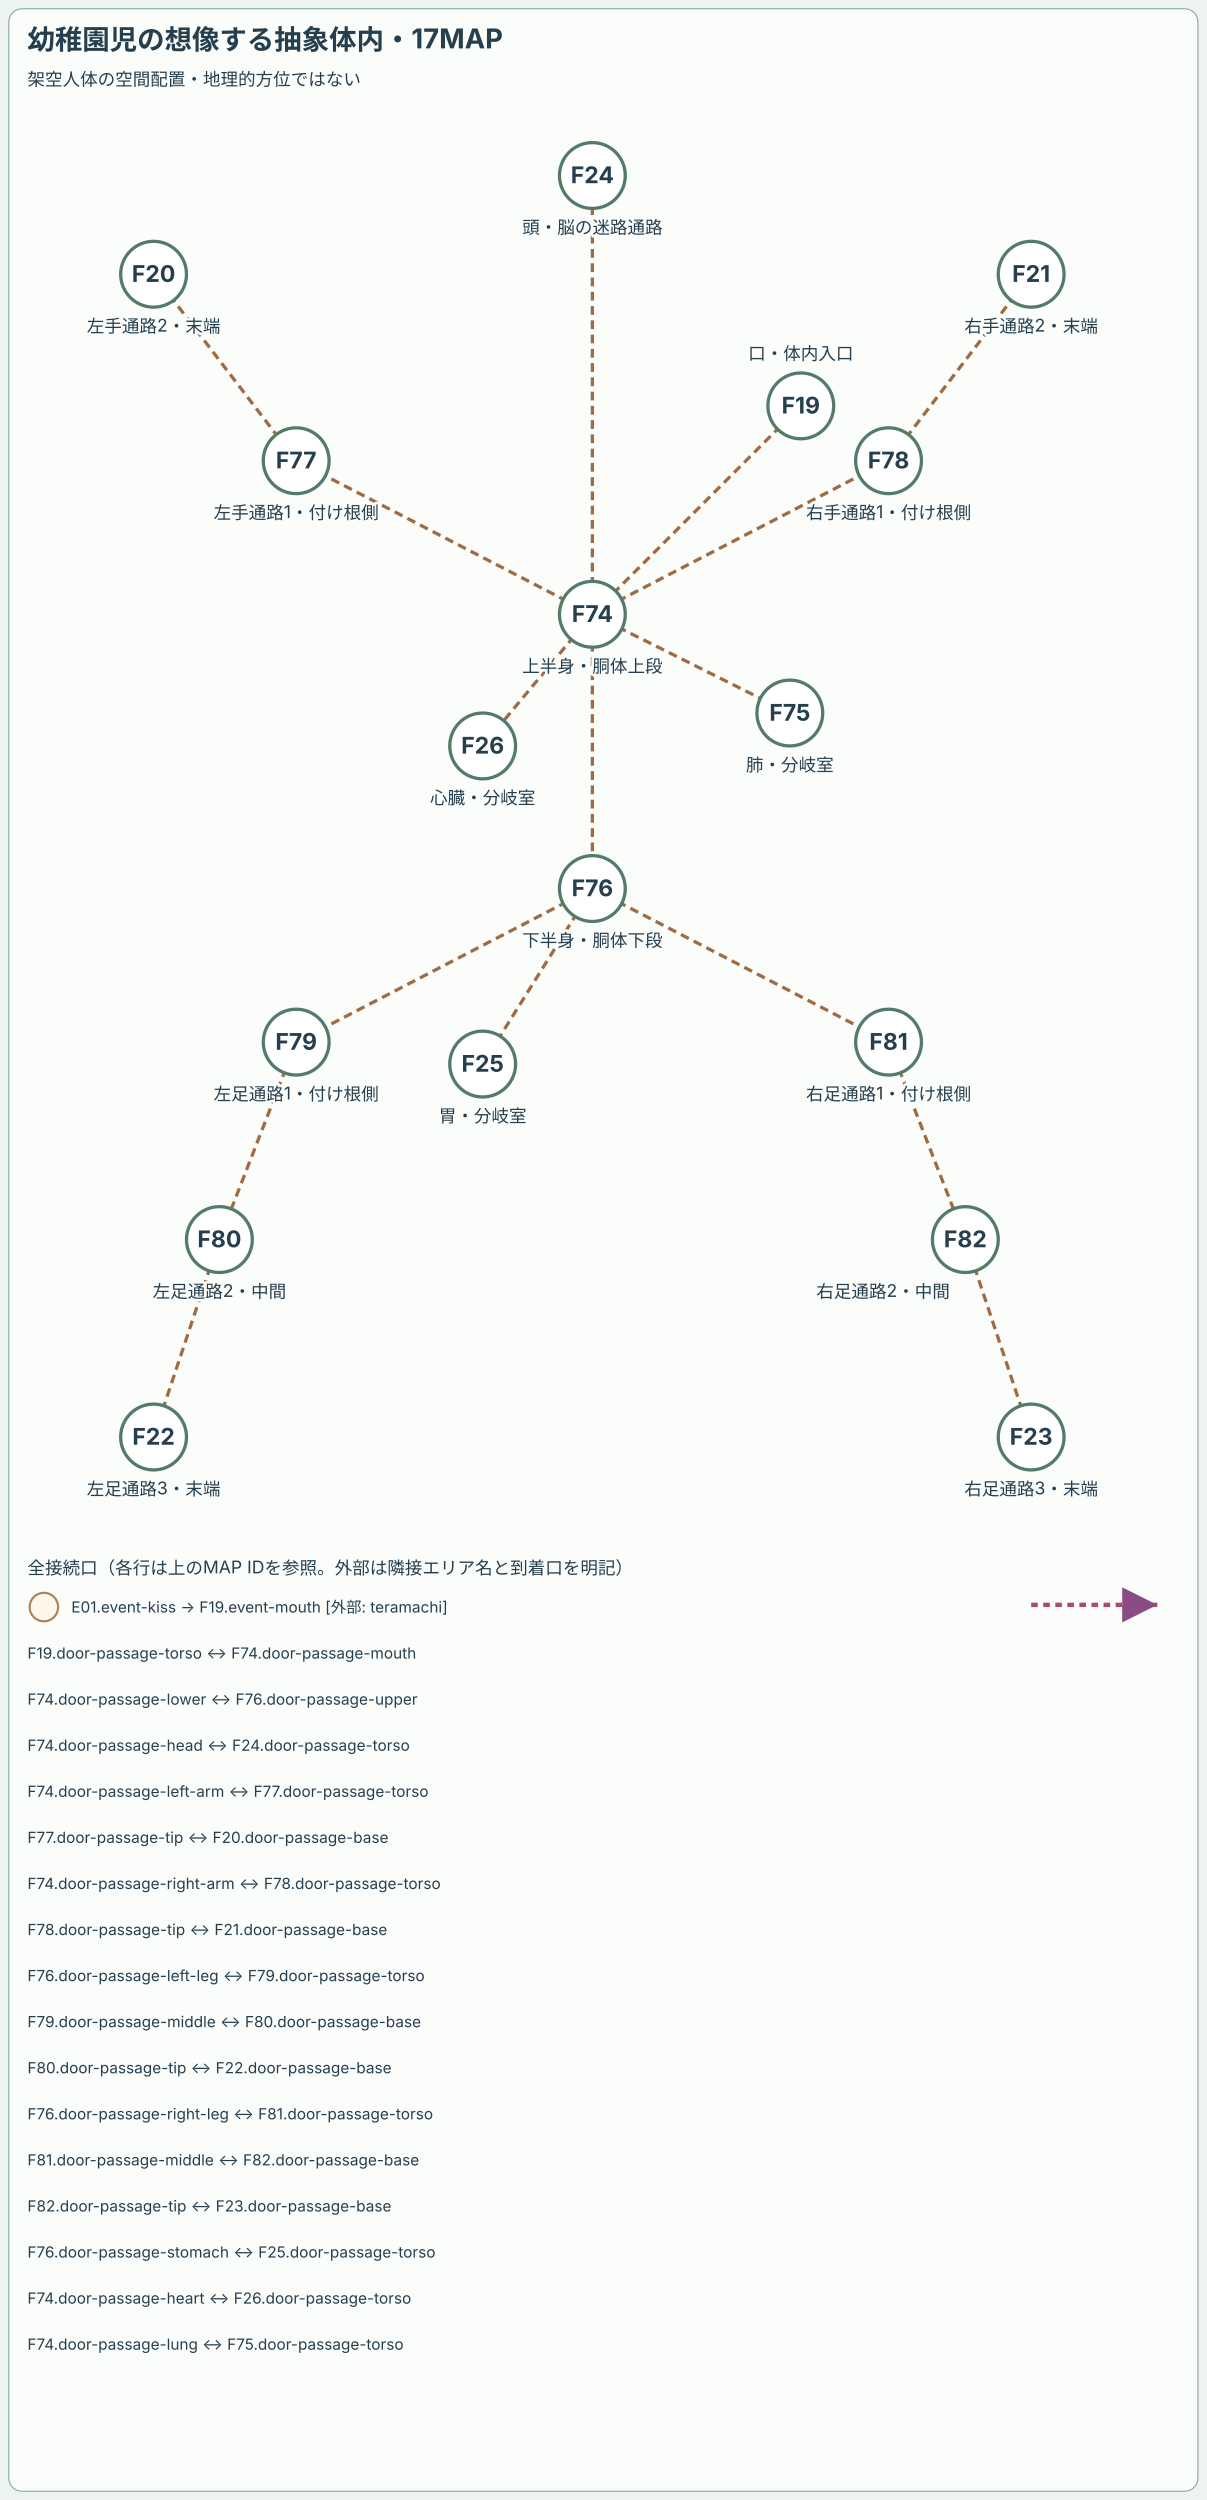
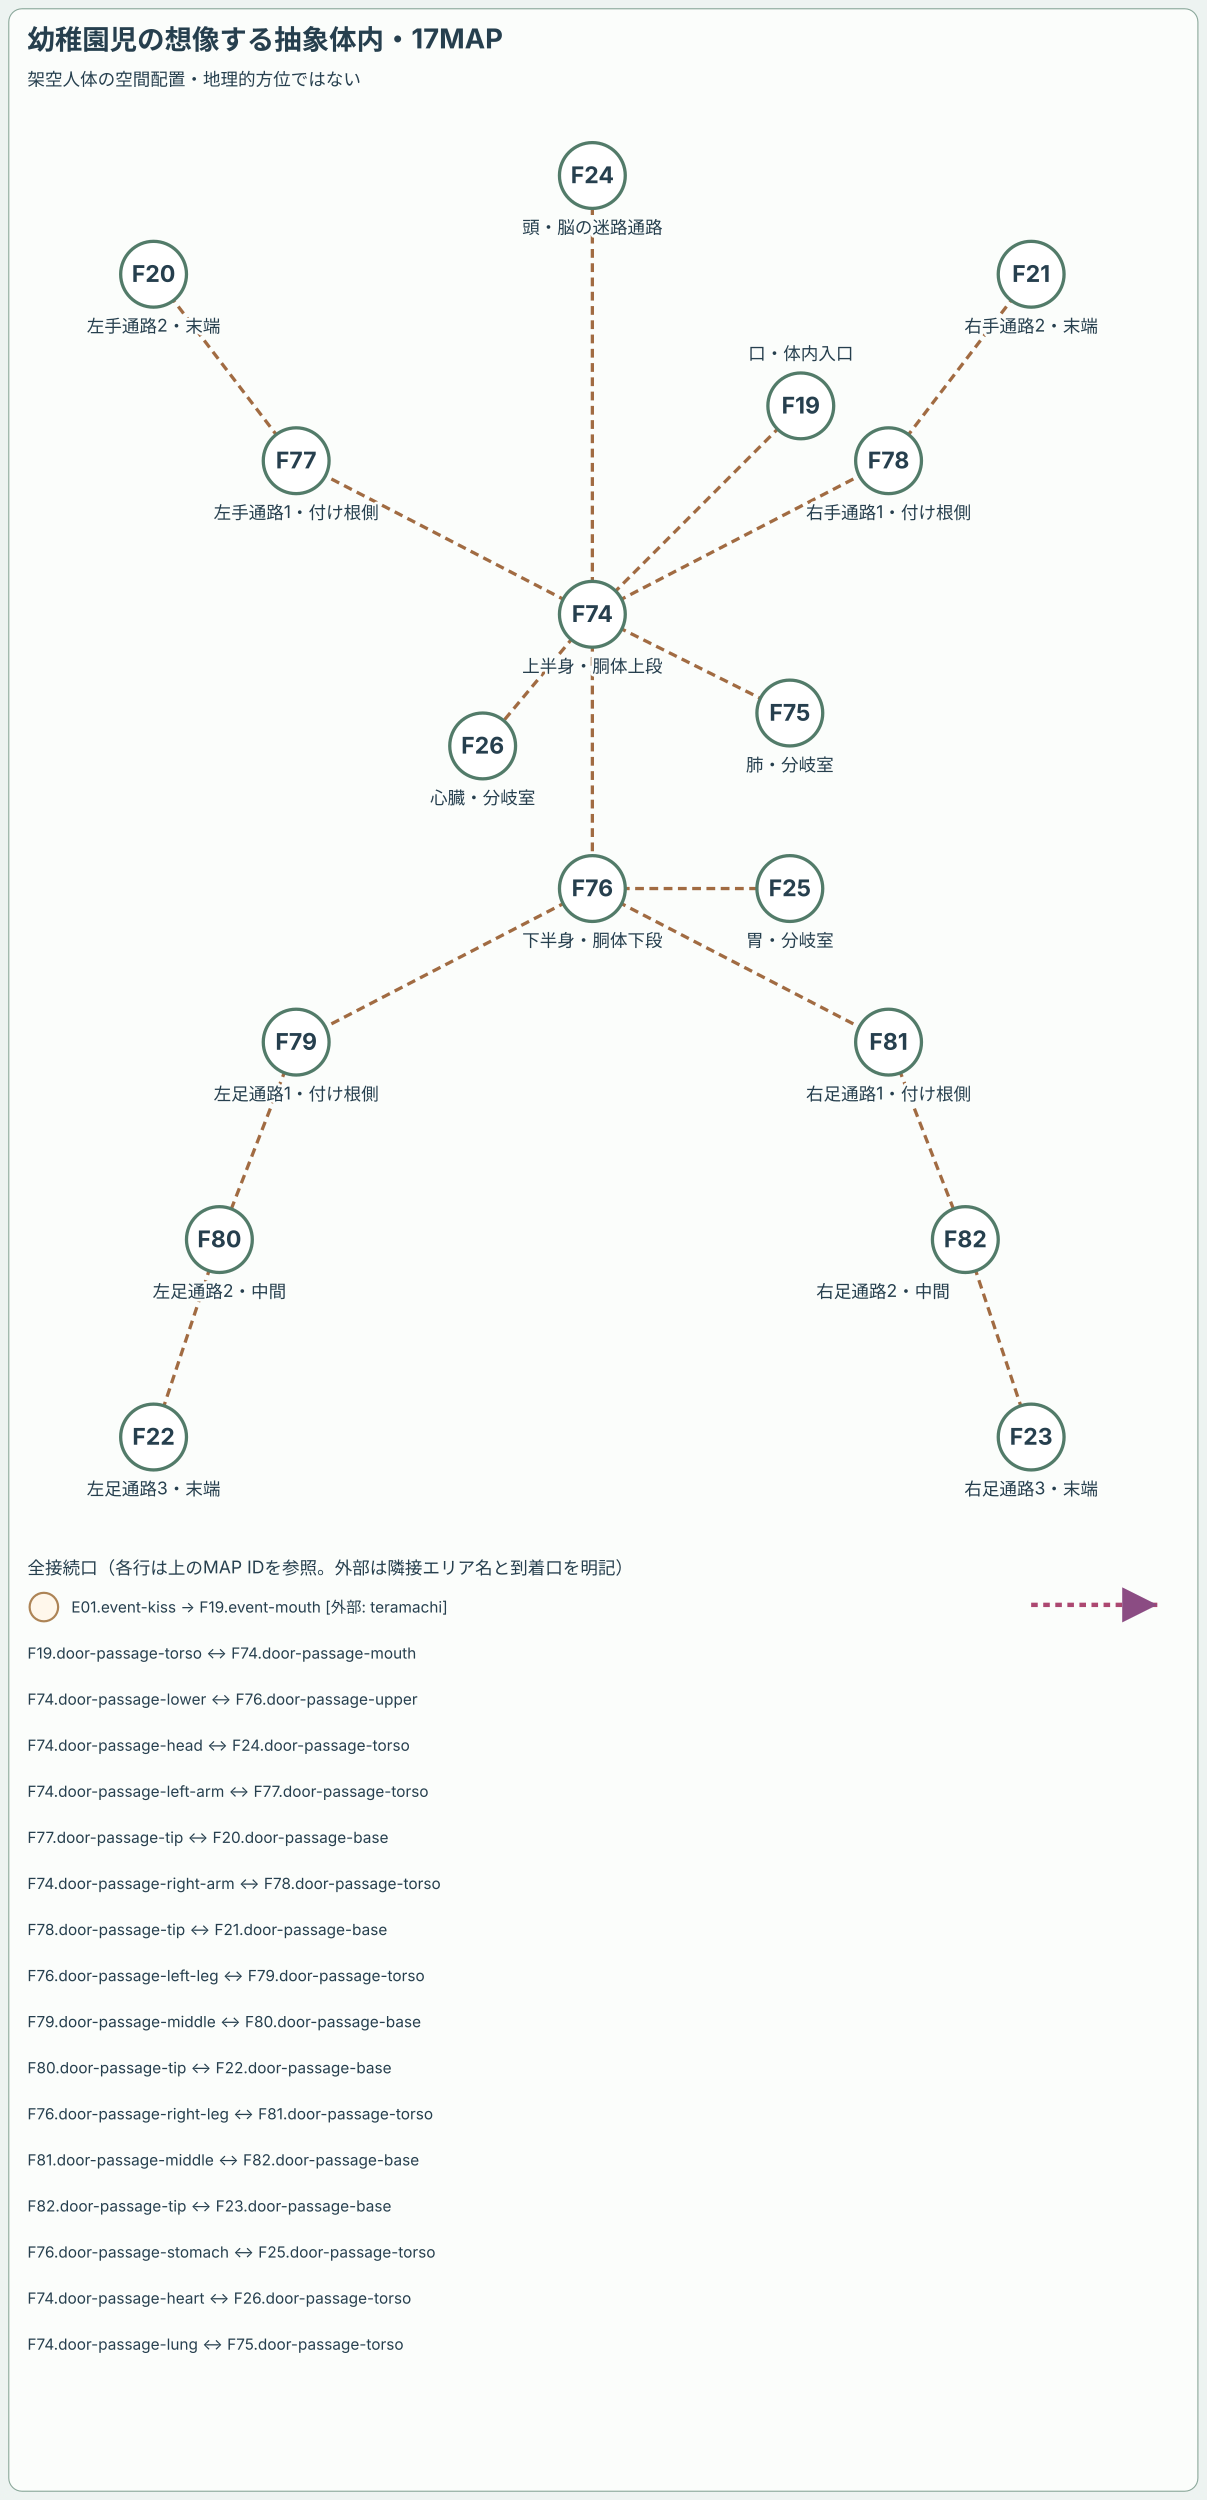
<svg xmlns="http://www.w3.org/2000/svg" width="1100" height="2279" viewBox="0 0 1100 2279" role="img">
  <defs>
    <marker id="directed-arrow" markerWidth="9" markerHeight="9" refX="8" refY="4" orient="auto">
      <path d="M0 0 L8 4 L0 8 Z" fill="#8b4c83" />
    </marker>
  </defs>
  <style>text{font-family:-apple-system,BlinkMacSystemFont,"Hiragino Sans",sans-serif;fill:#263f4e}.node{fill:#fff;stroke:#527b69;stroke-width:3}.ref{fill:#fff7eb;stroke:#ad8456;stroke-width:2}.edge{fill:none;stroke:#527b69;stroke-width:3}.door{fill:none;stroke:#a16b42;stroke-width:3;stroke-dasharray:8 5}.event{fill:none;stroke:#ac4871;stroke-width:4;stroke-dasharray:6 5}.oneway{fill:none;stroke:#5262a8;stroke-width:4}.id{font-size:21px;font-weight:bold;text-anchor:middle}.label{font-size:16px;text-anchor:middle;paint-order:stroke;stroke:#fbfdfb;stroke-width:5;stroke-linejoin:round}.note{font-size:16px}.small{font-size:14px}.heading{font-size:25px;font-weight:bold}</style>
  <rect width="1100" height="2279" fill="#edf3f1" />
  <g data-area="body">
    <rect x="8" y="8" width="1084" height="2263" rx="12" fill="#fbfdfb" stroke="#8aa79a" />
    <text x="25" y="45" class="heading">幼稚園児の想像する抽象体内・17MAP</text>
    <text x="25" y="78" class="note">架空人体の空間配置・地理的方位ではない</text>
    <path class="door" data-edge-id="F19.door-passage-torso&gt;F74.door-passage-mouth:door" data-kind="door" data-from="F19" data-to="F74" data-from-port="door-passage-torso" data-to-port="door-passage-mouth" d="M730 370 L540 560" />
    <path class="door" data-edge-id="F74.door-passage-lower&gt;F76.door-passage-upper:door" data-kind="door" data-from="F74" data-to="F76" data-from-port="door-passage-lower" data-to-port="door-passage-upper" d="M540 560 L540 810" />
    <path class="door" data-edge-id="F74.door-passage-head&gt;F24.door-passage-torso:door" data-kind="door" data-from="F74" data-to="F24" data-from-port="door-passage-head" data-to-port="door-passage-torso" d="M540 560 L540 160" />
    <path class="door" data-edge-id="F74.door-passage-left-arm&gt;F77.door-passage-torso:door" data-kind="door" data-from="F74" data-to="F77" data-from-port="door-passage-left-arm" data-to-port="door-passage-torso" d="M540 560 L270 420" />
    <path class="door" data-edge-id="F77.door-passage-tip&gt;F20.door-passage-base:door" data-kind="door" data-from="F77" data-to="F20" data-from-port="door-passage-tip" data-to-port="door-passage-base" d="M270 420 L140 250" />
    <path class="door" data-edge-id="F74.door-passage-right-arm&gt;F78.door-passage-torso:door" data-kind="door" data-from="F74" data-to="F78" data-from-port="door-passage-right-arm" data-to-port="door-passage-torso" d="M540 560 L810 420" />
    <path class="door" data-edge-id="F78.door-passage-tip&gt;F21.door-passage-base:door" data-kind="door" data-from="F78" data-to="F21" data-from-port="door-passage-tip" data-to-port="door-passage-base" d="M810 420 L940 250" />
    <path class="door" data-edge-id="F76.door-passage-left-leg&gt;F79.door-passage-torso:door" data-kind="door" data-from="F76" data-to="F79" data-from-port="door-passage-left-leg" data-to-port="door-passage-torso" d="M540 810 L270 950" />
    <path class="door" data-edge-id="F79.door-passage-middle&gt;F80.door-passage-base:door" data-kind="door" data-from="F79" data-to="F80" data-from-port="door-passage-middle" data-to-port="door-passage-base" d="M270 950 L200 1130" />
    <path class="door" data-edge-id="F80.door-passage-tip&gt;F22.door-passage-base:door" data-kind="door" data-from="F80" data-to="F22" data-from-port="door-passage-tip" data-to-port="door-passage-base" d="M200 1130 L140 1310" />
    <path class="door" data-edge-id="F76.door-passage-right-leg&gt;F81.door-passage-torso:door" data-kind="door" data-from="F76" data-to="F81" data-from-port="door-passage-right-leg" data-to-port="door-passage-torso" d="M540 810 L810 950" />
    <path class="door" data-edge-id="F81.door-passage-middle&gt;F82.door-passage-base:door" data-kind="door" data-from="F81" data-to="F82" data-from-port="door-passage-middle" data-to-port="door-passage-base" d="M810 950 L880 1130" />
    <path class="door" data-edge-id="F82.door-passage-tip&gt;F23.door-passage-base:door" data-kind="door" data-from="F82" data-to="F23" data-from-port="door-passage-tip" data-to-port="door-passage-base" d="M880 1130 L940 1310" />
-     <path class="door" data-edge-id="F76.door-passage-stomach&gt;F25.door-passage-torso:door" data-kind="door" data-from="F76" data-to="F25" data-from-port="door-passage-stomach" data-to-port="door-passage-torso" d="M540 810 L440 970" />
+     <path class="door" data-edge-id="F76.door-passage-stomach&gt;F25.door-passage-torso:door" data-kind="door" data-from="F76" data-to="F25" data-from-port="door-passage-stomach" data-to-port="door-passage-torso" d="M540 810 L720 810" />
    <path class="door" data-edge-id="F74.door-passage-heart&gt;F26.door-passage-torso:door" data-kind="door" data-from="F74" data-to="F26" data-from-port="door-passage-heart" data-to-port="door-passage-torso" d="M540 560 L440 680" />
    <path class="door" data-edge-id="F74.door-passage-lung&gt;F75.door-passage-torso:door" data-kind="door" data-from="F74" data-to="F75" data-from-port="door-passage-lung" data-to-port="door-passage-torso" d="M540 560 L720 650" />
    <circle class="node" data-map="F19" cx="730" cy="370" r="30" />
    <text class="id" x="730" y="377">F19</text>
    <text x="730" y="328" class="label">口・体内入口</text>
    <circle class="node" data-map="F74" cx="540" cy="560" r="30" />
    <text class="id" x="540" y="567">F74</text>
    <text x="540" y="613" class="label">上半身・胴体上段</text>
    <circle class="node" data-map="F76" cx="540" cy="810" r="30" />
    <text class="id" x="540" y="817">F76</text>
    <text x="540" y="863" class="label">下半身・胴体下段</text>
    <circle class="node" data-map="F24" cx="540" cy="160" r="30" />
    <text class="id" x="540" y="167">F24</text>
    <text x="540" y="213" class="label">頭・脳の迷路通路</text>
    <circle class="node" data-map="F77" cx="270" cy="420" r="30" />
    <text class="id" x="270" y="427">F77</text>
    <text x="270" y="473" class="label">左手通路1・付け根側</text>
    <circle class="node" data-map="F20" cx="140" cy="250" r="30" />
    <text class="id" x="140" y="257">F20</text>
    <text x="140" y="303" class="label">左手通路2・末端</text>
    <circle class="node" data-map="F78" cx="810" cy="420" r="30" />
    <text class="id" x="810" y="427">F78</text>
    <text x="810" y="473" class="label">右手通路1・付け根側</text>
    <circle class="node" data-map="F21" cx="940" cy="250" r="30" />
    <text class="id" x="940" y="257">F21</text>
    <text x="940" y="303" class="label">右手通路2・末端</text>
    <circle class="node" data-map="F79" cx="270" cy="950" r="30" />
    <text class="id" x="270" y="957">F79</text>
    <text x="270" y="1003" class="label">左足通路1・付け根側</text>
    <circle class="node" data-map="F80" cx="200" cy="1130" r="30" />
    <text class="id" x="200" y="1137">F80</text>
    <text x="200" y="1183" class="label">左足通路2・中間</text>
    <circle class="node" data-map="F22" cx="140" cy="1310" r="30" />
    <text class="id" x="140" y="1317">F22</text>
    <text x="140" y="1363" class="label">左足通路3・末端</text>
    <circle class="node" data-map="F81" cx="810" cy="950" r="30" />
    <text class="id" x="810" y="957">F81</text>
    <text x="810" y="1003" class="label">右足通路1・付け根側</text>
    <circle class="node" data-map="F82" cx="880" cy="1130" r="30" />
    <text class="id" x="880" y="1137">F82</text>
    <text x="805" y="1183" class="label">右足通路2・中間</text>
    <circle class="node" data-map="F23" cx="940" cy="1310" r="30" />
    <text class="id" x="940" y="1317">F23</text>
    <text x="940" y="1363" class="label">右足通路3・末端</text>
-     <circle class="node" data-map="F25" cx="440" cy="970" r="30" />
-     <text class="id" x="440" y="977">F25</text>
-     <text x="440" y="1023" class="label">胃・分岐室</text>
+     <circle class="node" data-map="F25" cx="720" cy="810" r="30" />
+     <text class="id" x="720" y="817">F25</text>
+     <text x="720" y="863" class="label">胃・分岐室</text>
    <circle class="node" data-map="F26" cx="440" cy="680" r="30" />
    <text class="id" x="440" y="687">F26</text>
    <text x="440" y="733" class="label">心臓・分岐室</text>
    <circle class="node" data-map="F75" cx="720" cy="650" r="30" />
    <text class="id" x="720" y="657">F75</text>
    <text x="720" y="703" class="label">肺・分岐室</text>
    <text x="25" y="1435" class="note">全接続口（各行は上のMAP IDを参照。外部は隣接エリア名と到着口を明記）</text>
    <circle class="ref" data-reference-map="E01" data-reference="E01" cx="40" cy="1465" r="13" />
    <text x="65" y="1470" class="small">E01.event-kiss → F19.event-mouth  [外部: teramachi]</text>
    <path class="event" data-edge-id="E01.event-kiss&gt;F19.event-mouth:event" data-kind="event" data-from="E01" data-to="F19" data-from-port="event-kiss" data-to-port="event-mouth" d="M940 1463 L1055 1463" marker-end="url(#directed-arrow)" />
    <text x="25" y="1512" class="small">F19.door-passage-torso ↔ F74.door-passage-mouth</text>
    <text x="25" y="1554" class="small">F74.door-passage-lower ↔ F76.door-passage-upper</text>
    <text x="25" y="1596" class="small">F74.door-passage-head ↔ F24.door-passage-torso</text>
    <text x="25" y="1638" class="small">F74.door-passage-left-arm ↔ F77.door-passage-torso</text>
    <text x="25" y="1680" class="small">F77.door-passage-tip ↔ F20.door-passage-base</text>
    <text x="25" y="1722" class="small">F74.door-passage-right-arm ↔ F78.door-passage-torso</text>
    <text x="25" y="1764" class="small">F78.door-passage-tip ↔ F21.door-passage-base</text>
    <text x="25" y="1806" class="small">F76.door-passage-left-leg ↔ F79.door-passage-torso</text>
    <text x="25" y="1848" class="small">F79.door-passage-middle ↔ F80.door-passage-base</text>
    <text x="25" y="1890" class="small">F80.door-passage-tip ↔ F22.door-passage-base</text>
    <text x="25" y="1932" class="small">F76.door-passage-right-leg ↔ F81.door-passage-torso</text>
    <text x="25" y="1974" class="small">F81.door-passage-middle ↔ F82.door-passage-base</text>
    <text x="25" y="2016" class="small">F82.door-passage-tip ↔ F23.door-passage-base</text>
    <text x="25" y="2058" class="small">F76.door-passage-stomach ↔ F25.door-passage-torso</text>
    <text x="25" y="2100" class="small">F74.door-passage-heart ↔ F26.door-passage-torso</text>
    <text x="25" y="2142" class="small">F74.door-passage-lung ↔ F75.door-passage-torso</text>
  </g>
</svg>
